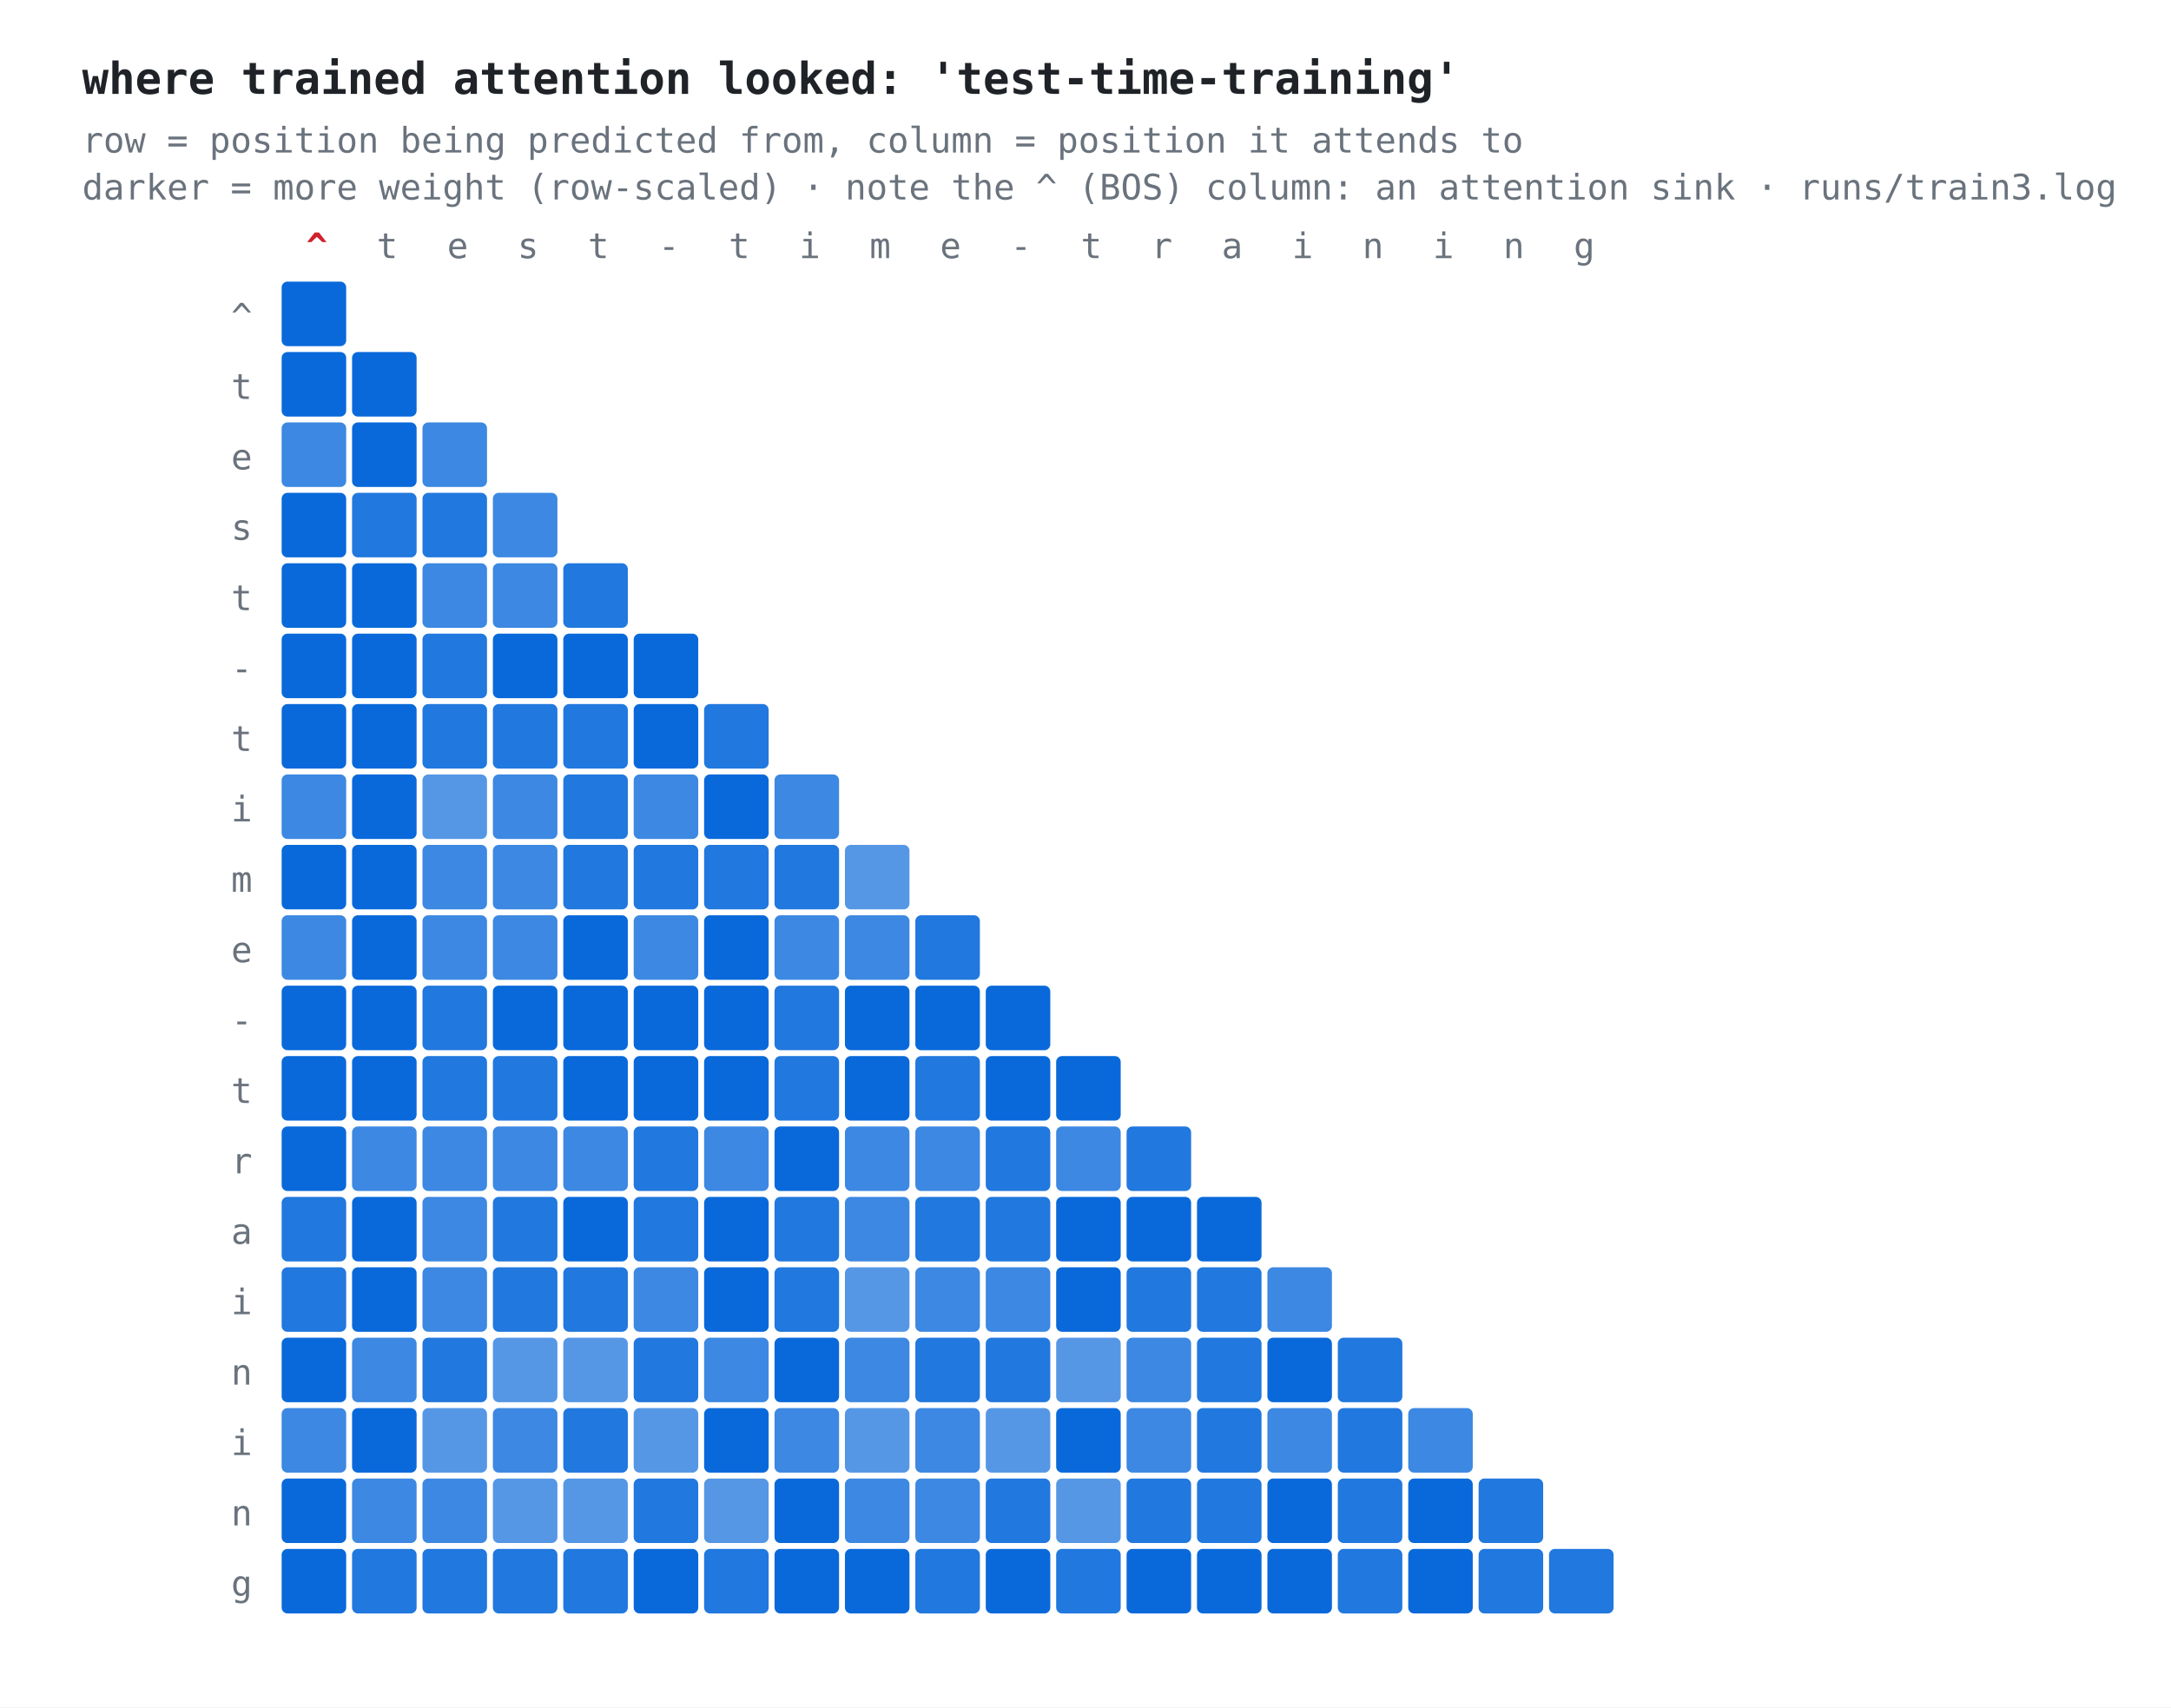
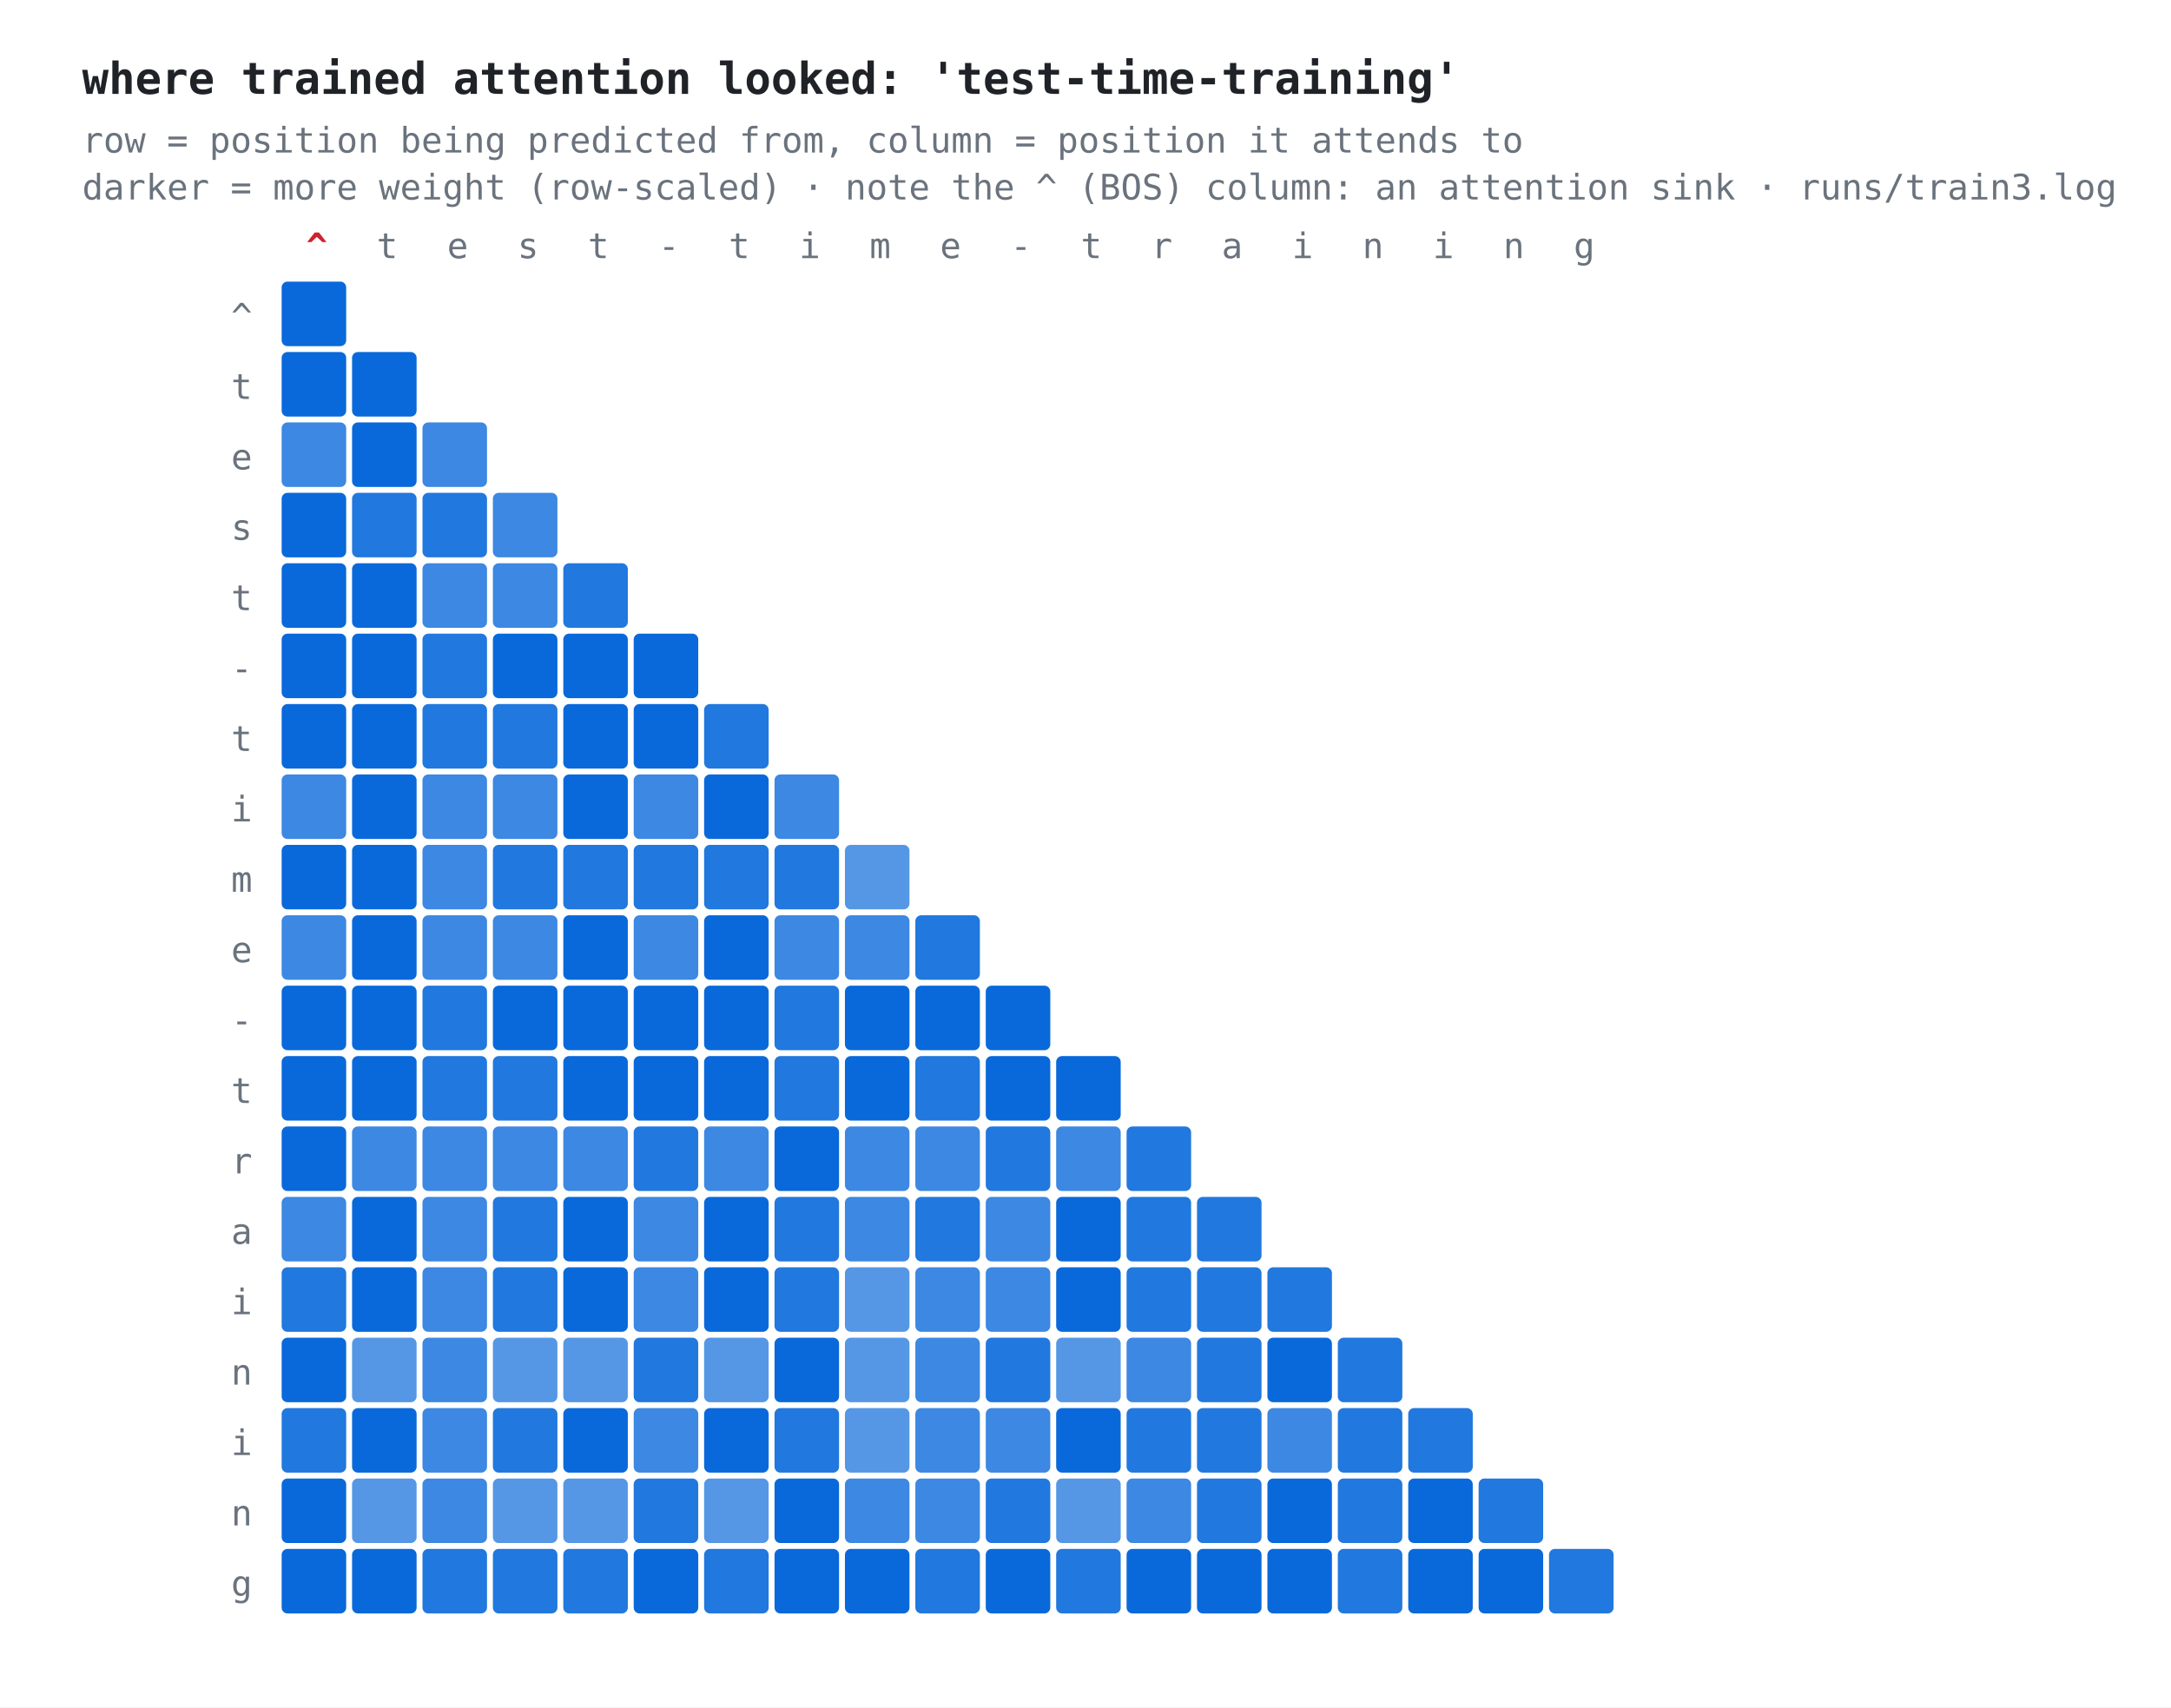
<svg xmlns="http://www.w3.org/2000/svg" width="740" height="582" viewBox="0 0 740 582">
  <rect width="740" height="582" fill="#ffffff" />
  <text x="28" y="32" font-family="SFMono-Regular,Consolas,Menlo,monospace" font-size="15" fill="#1f2328" text-anchor="start" font-weight="bold">where trained attention looked: 'test-time-training'</text>
  <text x="28" y="52" font-family="SFMono-Regular,Consolas,Menlo,monospace" font-size="12" fill="#6a737d" text-anchor="start">row = position being predicted from, column = position it attends to</text>
  <text x="28" y="68" font-family="SFMono-Regular,Consolas,Menlo,monospace" font-size="12" fill="#6a737d" text-anchor="start">darker = more weight (row-scaled) · note the ^ (BOS) column: an attention sink · runs/train3.log</text>
  <text x="108.0" y="88" font-family="SFMono-Regular,Consolas,Menlo,monospace" font-size="12" fill="#cf222e" text-anchor="middle" font-weight="bold">^</text>
  <text x="132.0" y="88" font-family="SFMono-Regular,Consolas,Menlo,monospace" font-size="12" fill="#6a737d" text-anchor="middle">t</text>
  <text x="156.0" y="88" font-family="SFMono-Regular,Consolas,Menlo,monospace" font-size="12" fill="#6a737d" text-anchor="middle">e</text>
  <text x="180.0" y="88" font-family="SFMono-Regular,Consolas,Menlo,monospace" font-size="12" fill="#6a737d" text-anchor="middle">s</text>
  <text x="204.0" y="88" font-family="SFMono-Regular,Consolas,Menlo,monospace" font-size="12" fill="#6a737d" text-anchor="middle">t</text>
  <text x="228.0" y="88" font-family="SFMono-Regular,Consolas,Menlo,monospace" font-size="12" fill="#6a737d" text-anchor="middle">-</text>
  <text x="252.0" y="88" font-family="SFMono-Regular,Consolas,Menlo,monospace" font-size="12" fill="#6a737d" text-anchor="middle">t</text>
  <text x="276.0" y="88" font-family="SFMono-Regular,Consolas,Menlo,monospace" font-size="12" fill="#6a737d" text-anchor="middle">i</text>
  <text x="300.0" y="88" font-family="SFMono-Regular,Consolas,Menlo,monospace" font-size="12" fill="#6a737d" text-anchor="middle">m</text>
  <text x="324.0" y="88" font-family="SFMono-Regular,Consolas,Menlo,monospace" font-size="12" fill="#6a737d" text-anchor="middle">e</text>
  <text x="348.0" y="88" font-family="SFMono-Regular,Consolas,Menlo,monospace" font-size="12" fill="#6a737d" text-anchor="middle">-</text>
  <text x="372.0" y="88" font-family="SFMono-Regular,Consolas,Menlo,monospace" font-size="12" fill="#6a737d" text-anchor="middle">t</text>
  <text x="396.0" y="88" font-family="SFMono-Regular,Consolas,Menlo,monospace" font-size="12" fill="#6a737d" text-anchor="middle">r</text>
  <text x="420.0" y="88" font-family="SFMono-Regular,Consolas,Menlo,monospace" font-size="12" fill="#6a737d" text-anchor="middle">a</text>
  <text x="444.0" y="88" font-family="SFMono-Regular,Consolas,Menlo,monospace" font-size="12" fill="#6a737d" text-anchor="middle">i</text>
  <text x="468.0" y="88" font-family="SFMono-Regular,Consolas,Menlo,monospace" font-size="12" fill="#6a737d" text-anchor="middle">n</text>
  <text x="492.0" y="88" font-family="SFMono-Regular,Consolas,Menlo,monospace" font-size="12" fill="#6a737d" text-anchor="middle">i</text>
  <text x="516.0" y="88" font-family="SFMono-Regular,Consolas,Menlo,monospace" font-size="12" fill="#6a737d" text-anchor="middle">n</text>
  <text x="540.0" y="88" font-family="SFMono-Regular,Consolas,Menlo,monospace" font-size="12" fill="#6a737d" text-anchor="middle">g</text>
  <text x="86" y="112" font-family="SFMono-Regular,Consolas,Menlo,monospace" font-size="12" fill="#6a737d" text-anchor="end">^</text>
  <rect x="96" y="96" width="22" height="22" fill="#0969da" opacity="1.00" rx="2" />
  <text x="86" y="136" font-family="SFMono-Regular,Consolas,Menlo,monospace" font-size="12" fill="#6a737d" text-anchor="end">t</text>
  <rect x="96" y="120" width="22" height="22" fill="#0969da" opacity="1.00" rx="2" />
  <rect x="120" y="120" width="22" height="22" fill="#0969da" opacity="1.00" rx="2" />
  <text x="86" y="160" font-family="SFMono-Regular,Consolas,Menlo,monospace" font-size="12" fill="#6a737d" text-anchor="end">e</text>
  <rect x="96" y="144" width="22" height="22" fill="#0969da" opacity="0.79" rx="2" />
  <rect x="120" y="144" width="22" height="22" fill="#0969da" opacity="1.00" rx="2" />
  <rect x="144" y="144" width="22" height="22" fill="#0969da" opacity="0.79" rx="2" />
  <text x="86" y="184" font-family="SFMono-Regular,Consolas,Menlo,monospace" font-size="12" fill="#6a737d" text-anchor="end">s</text>
  <rect x="96" y="168" width="22" height="22" fill="#0969da" opacity="1.00" rx="2" />
  <rect x="120" y="168" width="22" height="22" fill="#0969da" opacity="0.90" rx="2" />
  <rect x="144" y="168" width="22" height="22" fill="#0969da" opacity="0.90" rx="2" />
  <rect x="168" y="168" width="22" height="22" fill="#0969da" opacity="0.79" rx="2" />
  <text x="86" y="208" font-family="SFMono-Regular,Consolas,Menlo,monospace" font-size="12" fill="#6a737d" text-anchor="end">t</text>
  <rect x="96" y="192" width="22" height="22" fill="#0969da" opacity="1.00" rx="2" />
  <rect x="120" y="192" width="22" height="22" fill="#0969da" opacity="1.00" rx="2" />
  <rect x="144" y="192" width="22" height="22" fill="#0969da" opacity="0.79" rx="2" />
  <rect x="168" y="192" width="22" height="22" fill="#0969da" opacity="0.79" rx="2" />
  <rect x="192" y="192" width="22" height="22" fill="#0969da" opacity="0.90" rx="2" />
  <text x="86" y="232" font-family="SFMono-Regular,Consolas,Menlo,monospace" font-size="12" fill="#6a737d" text-anchor="end">-</text>
  <rect x="96" y="216" width="22" height="22" fill="#0969da" opacity="1.00" rx="2" />
  <rect x="120" y="216" width="22" height="22" fill="#0969da" opacity="1.00" rx="2" />
  <rect x="144" y="216" width="22" height="22" fill="#0969da" opacity="0.90" rx="2" />
  <rect x="168" y="216" width="22" height="22" fill="#0969da" opacity="1.00" rx="2" />
  <rect x="192" y="216" width="22" height="22" fill="#0969da" opacity="1.00" rx="2" />
  <rect x="216" y="216" width="22" height="22" fill="#0969da" opacity="1.00" rx="2" />
  <text x="86" y="256" font-family="SFMono-Regular,Consolas,Menlo,monospace" font-size="12" fill="#6a737d" text-anchor="end">t</text>
  <rect x="96" y="240" width="22" height="22" fill="#0969da" opacity="1.00" rx="2" />
  <rect x="120" y="240" width="22" height="22" fill="#0969da" opacity="1.00" rx="2" />
  <rect x="144" y="240" width="22" height="22" fill="#0969da" opacity="0.90" rx="2" />
  <rect x="168" y="240" width="22" height="22" fill="#0969da" opacity="0.90" rx="2" />
-   <rect x="192" y="240" width="22" height="22" fill="#0969da" opacity="0.90" rx="2" />
+   <rect x="192" y="240" width="22" height="22" fill="#0969da" opacity="1.00" rx="2" />
  <rect x="216" y="240" width="22" height="22" fill="#0969da" opacity="1.00" rx="2" />
  <rect x="240" y="240" width="22" height="22" fill="#0969da" opacity="0.90" rx="2" />
  <text x="86" y="280" font-family="SFMono-Regular,Consolas,Menlo,monospace" font-size="12" fill="#6a737d" text-anchor="end">i</text>
  <rect x="96" y="264" width="22" height="22" fill="#0969da" opacity="0.79" rx="2" />
  <rect x="120" y="264" width="22" height="22" fill="#0969da" opacity="1.00" rx="2" />
-   <rect x="144" y="264" width="22" height="22" fill="#0969da" opacity="0.69" rx="2" />
+   <rect x="144" y="264" width="22" height="22" fill="#0969da" opacity="0.79" rx="2" />
  <rect x="168" y="264" width="22" height="22" fill="#0969da" opacity="0.79" rx="2" />
-   <rect x="192" y="264" width="22" height="22" fill="#0969da" opacity="0.90" rx="2" />
+   <rect x="192" y="264" width="22" height="22" fill="#0969da" opacity="1.00" rx="2" />
  <rect x="216" y="264" width="22" height="22" fill="#0969da" opacity="0.79" rx="2" />
  <rect x="240" y="264" width="22" height="22" fill="#0969da" opacity="1.00" rx="2" />
  <rect x="264" y="264" width="22" height="22" fill="#0969da" opacity="0.79" rx="2" />
  <text x="86" y="304" font-family="SFMono-Regular,Consolas,Menlo,monospace" font-size="12" fill="#6a737d" text-anchor="end">m</text>
  <rect x="96" y="288" width="22" height="22" fill="#0969da" opacity="1.00" rx="2" />
  <rect x="120" y="288" width="22" height="22" fill="#0969da" opacity="1.00" rx="2" />
  <rect x="144" y="288" width="22" height="22" fill="#0969da" opacity="0.79" rx="2" />
-   <rect x="168" y="288" width="22" height="22" fill="#0969da" opacity="0.79" rx="2" />
+   <rect x="168" y="288" width="22" height="22" fill="#0969da" opacity="0.90" rx="2" />
  <rect x="192" y="288" width="22" height="22" fill="#0969da" opacity="0.90" rx="2" />
  <rect x="216" y="288" width="22" height="22" fill="#0969da" opacity="0.90" rx="2" />
  <rect x="240" y="288" width="22" height="22" fill="#0969da" opacity="0.90" rx="2" />
  <rect x="264" y="288" width="22" height="22" fill="#0969da" opacity="0.90" rx="2" />
  <rect x="288" y="288" width="22" height="22" fill="#0969da" opacity="0.69" rx="2" />
  <text x="86" y="328" font-family="SFMono-Regular,Consolas,Menlo,monospace" font-size="12" fill="#6a737d" text-anchor="end">e</text>
  <rect x="96" y="312" width="22" height="22" fill="#0969da" opacity="0.79" rx="2" />
  <rect x="120" y="312" width="22" height="22" fill="#0969da" opacity="1.00" rx="2" />
  <rect x="144" y="312" width="22" height="22" fill="#0969da" opacity="0.79" rx="2" />
  <rect x="168" y="312" width="22" height="22" fill="#0969da" opacity="0.79" rx="2" />
  <rect x="192" y="312" width="22" height="22" fill="#0969da" opacity="1.00" rx="2" />
  <rect x="216" y="312" width="22" height="22" fill="#0969da" opacity="0.79" rx="2" />
  <rect x="240" y="312" width="22" height="22" fill="#0969da" opacity="1.00" rx="2" />
  <rect x="264" y="312" width="22" height="22" fill="#0969da" opacity="0.79" rx="2" />
  <rect x="288" y="312" width="22" height="22" fill="#0969da" opacity="0.79" rx="2" />
  <rect x="312" y="312" width="22" height="22" fill="#0969da" opacity="0.90" rx="2" />
  <text x="86" y="352" font-family="SFMono-Regular,Consolas,Menlo,monospace" font-size="12" fill="#6a737d" text-anchor="end">-</text>
  <rect x="96" y="336" width="22" height="22" fill="#0969da" opacity="1.00" rx="2" />
  <rect x="120" y="336" width="22" height="22" fill="#0969da" opacity="1.00" rx="2" />
  <rect x="144" y="336" width="22" height="22" fill="#0969da" opacity="0.90" rx="2" />
  <rect x="168" y="336" width="22" height="22" fill="#0969da" opacity="1.00" rx="2" />
  <rect x="192" y="336" width="22" height="22" fill="#0969da" opacity="1.00" rx="2" />
  <rect x="216" y="336" width="22" height="22" fill="#0969da" opacity="1.00" rx="2" />
  <rect x="240" y="336" width="22" height="22" fill="#0969da" opacity="1.00" rx="2" />
  <rect x="264" y="336" width="22" height="22" fill="#0969da" opacity="0.90" rx="2" />
  <rect x="288" y="336" width="22" height="22" fill="#0969da" opacity="1.00" rx="2" />
  <rect x="312" y="336" width="22" height="22" fill="#0969da" opacity="1.00" rx="2" />
  <rect x="336" y="336" width="22" height="22" fill="#0969da" opacity="1.00" rx="2" />
  <text x="86" y="376" font-family="SFMono-Regular,Consolas,Menlo,monospace" font-size="12" fill="#6a737d" text-anchor="end">t</text>
  <rect x="96" y="360" width="22" height="22" fill="#0969da" opacity="1.00" rx="2" />
  <rect x="120" y="360" width="22" height="22" fill="#0969da" opacity="1.00" rx="2" />
  <rect x="144" y="360" width="22" height="22" fill="#0969da" opacity="0.90" rx="2" />
  <rect x="168" y="360" width="22" height="22" fill="#0969da" opacity="0.90" rx="2" />
  <rect x="192" y="360" width="22" height="22" fill="#0969da" opacity="1.00" rx="2" />
  <rect x="216" y="360" width="22" height="22" fill="#0969da" opacity="1.00" rx="2" />
  <rect x="240" y="360" width="22" height="22" fill="#0969da" opacity="1.00" rx="2" />
  <rect x="264" y="360" width="22" height="22" fill="#0969da" opacity="0.90" rx="2" />
  <rect x="288" y="360" width="22" height="22" fill="#0969da" opacity="1.00" rx="2" />
  <rect x="312" y="360" width="22" height="22" fill="#0969da" opacity="0.90" rx="2" />
  <rect x="336" y="360" width="22" height="22" fill="#0969da" opacity="1.00" rx="2" />
  <rect x="360" y="360" width="22" height="22" fill="#0969da" opacity="1.00" rx="2" />
  <text x="86" y="400" font-family="SFMono-Regular,Consolas,Menlo,monospace" font-size="12" fill="#6a737d" text-anchor="end">r</text>
  <rect x="96" y="384" width="22" height="22" fill="#0969da" opacity="1.00" rx="2" />
  <rect x="120" y="384" width="22" height="22" fill="#0969da" opacity="0.79" rx="2" />
  <rect x="144" y="384" width="22" height="22" fill="#0969da" opacity="0.79" rx="2" />
  <rect x="168" y="384" width="22" height="22" fill="#0969da" opacity="0.79" rx="2" />
  <rect x="192" y="384" width="22" height="22" fill="#0969da" opacity="0.79" rx="2" />
  <rect x="216" y="384" width="22" height="22" fill="#0969da" opacity="0.90" rx="2" />
  <rect x="240" y="384" width="22" height="22" fill="#0969da" opacity="0.79" rx="2" />
  <rect x="264" y="384" width="22" height="22" fill="#0969da" opacity="1.00" rx="2" />
  <rect x="288" y="384" width="22" height="22" fill="#0969da" opacity="0.79" rx="2" />
  <rect x="312" y="384" width="22" height="22" fill="#0969da" opacity="0.79" rx="2" />
  <rect x="336" y="384" width="22" height="22" fill="#0969da" opacity="0.90" rx="2" />
  <rect x="360" y="384" width="22" height="22" fill="#0969da" opacity="0.79" rx="2" />
  <rect x="384" y="384" width="22" height="22" fill="#0969da" opacity="0.90" rx="2" />
  <text x="86" y="424" font-family="SFMono-Regular,Consolas,Menlo,monospace" font-size="12" fill="#6a737d" text-anchor="end">a</text>
-   <rect x="96" y="408" width="22" height="22" fill="#0969da" opacity="0.90" rx="2" />
+   <rect x="96" y="408" width="22" height="22" fill="#0969da" opacity="0.79" rx="2" />
  <rect x="120" y="408" width="22" height="22" fill="#0969da" opacity="1.00" rx="2" />
  <rect x="144" y="408" width="22" height="22" fill="#0969da" opacity="0.79" rx="2" />
  <rect x="168" y="408" width="22" height="22" fill="#0969da" opacity="0.90" rx="2" />
  <rect x="192" y="408" width="22" height="22" fill="#0969da" opacity="1.00" rx="2" />
-   <rect x="216" y="408" width="22" height="22" fill="#0969da" opacity="0.90" rx="2" />
+   <rect x="216" y="408" width="22" height="22" fill="#0969da" opacity="0.79" rx="2" />
  <rect x="240" y="408" width="22" height="22" fill="#0969da" opacity="1.00" rx="2" />
  <rect x="264" y="408" width="22" height="22" fill="#0969da" opacity="0.90" rx="2" />
  <rect x="288" y="408" width="22" height="22" fill="#0969da" opacity="0.79" rx="2" />
  <rect x="312" y="408" width="22" height="22" fill="#0969da" opacity="0.90" rx="2" />
-   <rect x="336" y="408" width="22" height="22" fill="#0969da" opacity="0.90" rx="2" />
+   <rect x="336" y="408" width="22" height="22" fill="#0969da" opacity="0.79" rx="2" />
  <rect x="360" y="408" width="22" height="22" fill="#0969da" opacity="1.00" rx="2" />
-   <rect x="384" y="408" width="22" height="22" fill="#0969da" opacity="1.00" rx="2" />
-   <rect x="408" y="408" width="22" height="22" fill="#0969da" opacity="1.00" rx="2" />
+   <rect x="384" y="408" width="22" height="22" fill="#0969da" opacity="0.90" rx="2" />
+   <rect x="408" y="408" width="22" height="22" fill="#0969da" opacity="0.90" rx="2" />
  <text x="86" y="448" font-family="SFMono-Regular,Consolas,Menlo,monospace" font-size="12" fill="#6a737d" text-anchor="end">i</text>
  <rect x="96" y="432" width="22" height="22" fill="#0969da" opacity="0.90" rx="2" />
  <rect x="120" y="432" width="22" height="22" fill="#0969da" opacity="1.00" rx="2" />
  <rect x="144" y="432" width="22" height="22" fill="#0969da" opacity="0.79" rx="2" />
  <rect x="168" y="432" width="22" height="22" fill="#0969da" opacity="0.90" rx="2" />
-   <rect x="192" y="432" width="22" height="22" fill="#0969da" opacity="0.90" rx="2" />
+   <rect x="192" y="432" width="22" height="22" fill="#0969da" opacity="1.00" rx="2" />
  <rect x="216" y="432" width="22" height="22" fill="#0969da" opacity="0.79" rx="2" />
  <rect x="240" y="432" width="22" height="22" fill="#0969da" opacity="1.00" rx="2" />
  <rect x="264" y="432" width="22" height="22" fill="#0969da" opacity="0.90" rx="2" />
  <rect x="288" y="432" width="22" height="22" fill="#0969da" opacity="0.69" rx="2" />
  <rect x="312" y="432" width="22" height="22" fill="#0969da" opacity="0.79" rx="2" />
  <rect x="336" y="432" width="22" height="22" fill="#0969da" opacity="0.79" rx="2" />
  <rect x="360" y="432" width="22" height="22" fill="#0969da" opacity="1.00" rx="2" />
  <rect x="384" y="432" width="22" height="22" fill="#0969da" opacity="0.90" rx="2" />
  <rect x="408" y="432" width="22" height="22" fill="#0969da" opacity="0.90" rx="2" />
-   <rect x="432" y="432" width="22" height="22" fill="#0969da" opacity="0.79" rx="2" />
+   <rect x="432" y="432" width="22" height="22" fill="#0969da" opacity="0.90" rx="2" />
  <text x="86" y="472" font-family="SFMono-Regular,Consolas,Menlo,monospace" font-size="12" fill="#6a737d" text-anchor="end">n</text>
  <rect x="96" y="456" width="22" height="22" fill="#0969da" opacity="1.00" rx="2" />
-   <rect x="120" y="456" width="22" height="22" fill="#0969da" opacity="0.79" rx="2" />
-   <rect x="144" y="456" width="22" height="22" fill="#0969da" opacity="0.90" rx="2" />
+   <rect x="120" y="456" width="22" height="22" fill="#0969da" opacity="0.69" rx="2" />
+   <rect x="144" y="456" width="22" height="22" fill="#0969da" opacity="0.79" rx="2" />
  <rect x="168" y="456" width="22" height="22" fill="#0969da" opacity="0.69" rx="2" />
  <rect x="192" y="456" width="22" height="22" fill="#0969da" opacity="0.69" rx="2" />
  <rect x="216" y="456" width="22" height="22" fill="#0969da" opacity="0.90" rx="2" />
-   <rect x="240" y="456" width="22" height="22" fill="#0969da" opacity="0.79" rx="2" />
+   <rect x="240" y="456" width="22" height="22" fill="#0969da" opacity="0.69" rx="2" />
  <rect x="264" y="456" width="22" height="22" fill="#0969da" opacity="1.00" rx="2" />
-   <rect x="288" y="456" width="22" height="22" fill="#0969da" opacity="0.79" rx="2" />
-   <rect x="312" y="456" width="22" height="22" fill="#0969da" opacity="0.90" rx="2" />
+   <rect x="288" y="456" width="22" height="22" fill="#0969da" opacity="0.69" rx="2" />
+   <rect x="312" y="456" width="22" height="22" fill="#0969da" opacity="0.79" rx="2" />
  <rect x="336" y="456" width="22" height="22" fill="#0969da" opacity="0.90" rx="2" />
  <rect x="360" y="456" width="22" height="22" fill="#0969da" opacity="0.69" rx="2" />
  <rect x="384" y="456" width="22" height="22" fill="#0969da" opacity="0.79" rx="2" />
  <rect x="408" y="456" width="22" height="22" fill="#0969da" opacity="0.90" rx="2" />
  <rect x="432" y="456" width="22" height="22" fill="#0969da" opacity="1.00" rx="2" />
  <rect x="456" y="456" width="22" height="22" fill="#0969da" opacity="0.90" rx="2" />
  <text x="86" y="496" font-family="SFMono-Regular,Consolas,Menlo,monospace" font-size="12" fill="#6a737d" text-anchor="end">i</text>
-   <rect x="96" y="480" width="22" height="22" fill="#0969da" opacity="0.79" rx="2" />
+   <rect x="96" y="480" width="22" height="22" fill="#0969da" opacity="0.90" rx="2" />
  <rect x="120" y="480" width="22" height="22" fill="#0969da" opacity="1.00" rx="2" />
-   <rect x="144" y="480" width="22" height="22" fill="#0969da" opacity="0.69" rx="2" />
-   <rect x="168" y="480" width="22" height="22" fill="#0969da" opacity="0.79" rx="2" />
-   <rect x="192" y="480" width="22" height="22" fill="#0969da" opacity="0.90" rx="2" />
-   <rect x="216" y="480" width="22" height="22" fill="#0969da" opacity="0.69" rx="2" />
+   <rect x="144" y="480" width="22" height="22" fill="#0969da" opacity="0.79" rx="2" />
+   <rect x="168" y="480" width="22" height="22" fill="#0969da" opacity="0.90" rx="2" />
+   <rect x="192" y="480" width="22" height="22" fill="#0969da" opacity="1.00" rx="2" />
+   <rect x="216" y="480" width="22" height="22" fill="#0969da" opacity="0.79" rx="2" />
  <rect x="240" y="480" width="22" height="22" fill="#0969da" opacity="1.00" rx="2" />
-   <rect x="264" y="480" width="22" height="22" fill="#0969da" opacity="0.79" rx="2" />
+   <rect x="264" y="480" width="22" height="22" fill="#0969da" opacity="0.90" rx="2" />
  <rect x="288" y="480" width="22" height="22" fill="#0969da" opacity="0.69" rx="2" />
  <rect x="312" y="480" width="22" height="22" fill="#0969da" opacity="0.79" rx="2" />
-   <rect x="336" y="480" width="22" height="22" fill="#0969da" opacity="0.69" rx="2" />
+   <rect x="336" y="480" width="22" height="22" fill="#0969da" opacity="0.79" rx="2" />
  <rect x="360" y="480" width="22" height="22" fill="#0969da" opacity="1.00" rx="2" />
-   <rect x="384" y="480" width="22" height="22" fill="#0969da" opacity="0.79" rx="2" />
+   <rect x="384" y="480" width="22" height="22" fill="#0969da" opacity="0.90" rx="2" />
  <rect x="408" y="480" width="22" height="22" fill="#0969da" opacity="0.90" rx="2" />
  <rect x="432" y="480" width="22" height="22" fill="#0969da" opacity="0.79" rx="2" />
  <rect x="456" y="480" width="22" height="22" fill="#0969da" opacity="0.90" rx="2" />
-   <rect x="480" y="480" width="22" height="22" fill="#0969da" opacity="0.79" rx="2" />
+   <rect x="480" y="480" width="22" height="22" fill="#0969da" opacity="0.90" rx="2" />
  <text x="86" y="520" font-family="SFMono-Regular,Consolas,Menlo,monospace" font-size="12" fill="#6a737d" text-anchor="end">n</text>
  <rect x="96" y="504" width="22" height="22" fill="#0969da" opacity="1.00" rx="2" />
-   <rect x="120" y="504" width="22" height="22" fill="#0969da" opacity="0.79" rx="2" />
+   <rect x="120" y="504" width="22" height="22" fill="#0969da" opacity="0.69" rx="2" />
  <rect x="144" y="504" width="22" height="22" fill="#0969da" opacity="0.79" rx="2" />
  <rect x="168" y="504" width="22" height="22" fill="#0969da" opacity="0.69" rx="2" />
  <rect x="192" y="504" width="22" height="22" fill="#0969da" opacity="0.69" rx="2" />
  <rect x="216" y="504" width="22" height="22" fill="#0969da" opacity="0.90" rx="2" />
  <rect x="240" y="504" width="22" height="22" fill="#0969da" opacity="0.69" rx="2" />
  <rect x="264" y="504" width="22" height="22" fill="#0969da" opacity="1.00" rx="2" />
  <rect x="288" y="504" width="22" height="22" fill="#0969da" opacity="0.79" rx="2" />
  <rect x="312" y="504" width="22" height="22" fill="#0969da" opacity="0.79" rx="2" />
  <rect x="336" y="504" width="22" height="22" fill="#0969da" opacity="0.90" rx="2" />
  <rect x="360" y="504" width="22" height="22" fill="#0969da" opacity="0.69" rx="2" />
-   <rect x="384" y="504" width="22" height="22" fill="#0969da" opacity="0.90" rx="2" />
+   <rect x="384" y="504" width="22" height="22" fill="#0969da" opacity="0.79" rx="2" />
  <rect x="408" y="504" width="22" height="22" fill="#0969da" opacity="0.90" rx="2" />
  <rect x="432" y="504" width="22" height="22" fill="#0969da" opacity="1.00" rx="2" />
  <rect x="456" y="504" width="22" height="22" fill="#0969da" opacity="0.90" rx="2" />
  <rect x="480" y="504" width="22" height="22" fill="#0969da" opacity="1.00" rx="2" />
  <rect x="504" y="504" width="22" height="22" fill="#0969da" opacity="0.90" rx="2" />
  <text x="86" y="544" font-family="SFMono-Regular,Consolas,Menlo,monospace" font-size="12" fill="#6a737d" text-anchor="end">g</text>
  <rect x="96" y="528" width="22" height="22" fill="#0969da" opacity="1.00" rx="2" />
-   <rect x="120" y="528" width="22" height="22" fill="#0969da" opacity="0.90" rx="2" />
+   <rect x="120" y="528" width="22" height="22" fill="#0969da" opacity="1.00" rx="2" />
  <rect x="144" y="528" width="22" height="22" fill="#0969da" opacity="0.90" rx="2" />
  <rect x="168" y="528" width="22" height="22" fill="#0969da" opacity="0.90" rx="2" />
  <rect x="192" y="528" width="22" height="22" fill="#0969da" opacity="0.90" rx="2" />
  <rect x="216" y="528" width="22" height="22" fill="#0969da" opacity="1.00" rx="2" />
  <rect x="240" y="528" width="22" height="22" fill="#0969da" opacity="0.90" rx="2" />
  <rect x="264" y="528" width="22" height="22" fill="#0969da" opacity="1.00" rx="2" />
  <rect x="288" y="528" width="22" height="22" fill="#0969da" opacity="1.00" rx="2" />
  <rect x="312" y="528" width="22" height="22" fill="#0969da" opacity="0.90" rx="2" />
  <rect x="336" y="528" width="22" height="22" fill="#0969da" opacity="1.00" rx="2" />
  <rect x="360" y="528" width="22" height="22" fill="#0969da" opacity="0.90" rx="2" />
  <rect x="384" y="528" width="22" height="22" fill="#0969da" opacity="1.00" rx="2" />
  <rect x="408" y="528" width="22" height="22" fill="#0969da" opacity="1.00" rx="2" />
  <rect x="432" y="528" width="22" height="22" fill="#0969da" opacity="1.00" rx="2" />
  <rect x="456" y="528" width="22" height="22" fill="#0969da" opacity="0.90" rx="2" />
  <rect x="480" y="528" width="22" height="22" fill="#0969da" opacity="1.00" rx="2" />
-   <rect x="504" y="528" width="22" height="22" fill="#0969da" opacity="0.90" rx="2" />
+   <rect x="504" y="528" width="22" height="22" fill="#0969da" opacity="1.00" rx="2" />
  <rect x="528" y="528" width="22" height="22" fill="#0969da" opacity="0.90" rx="2" />
</svg>
